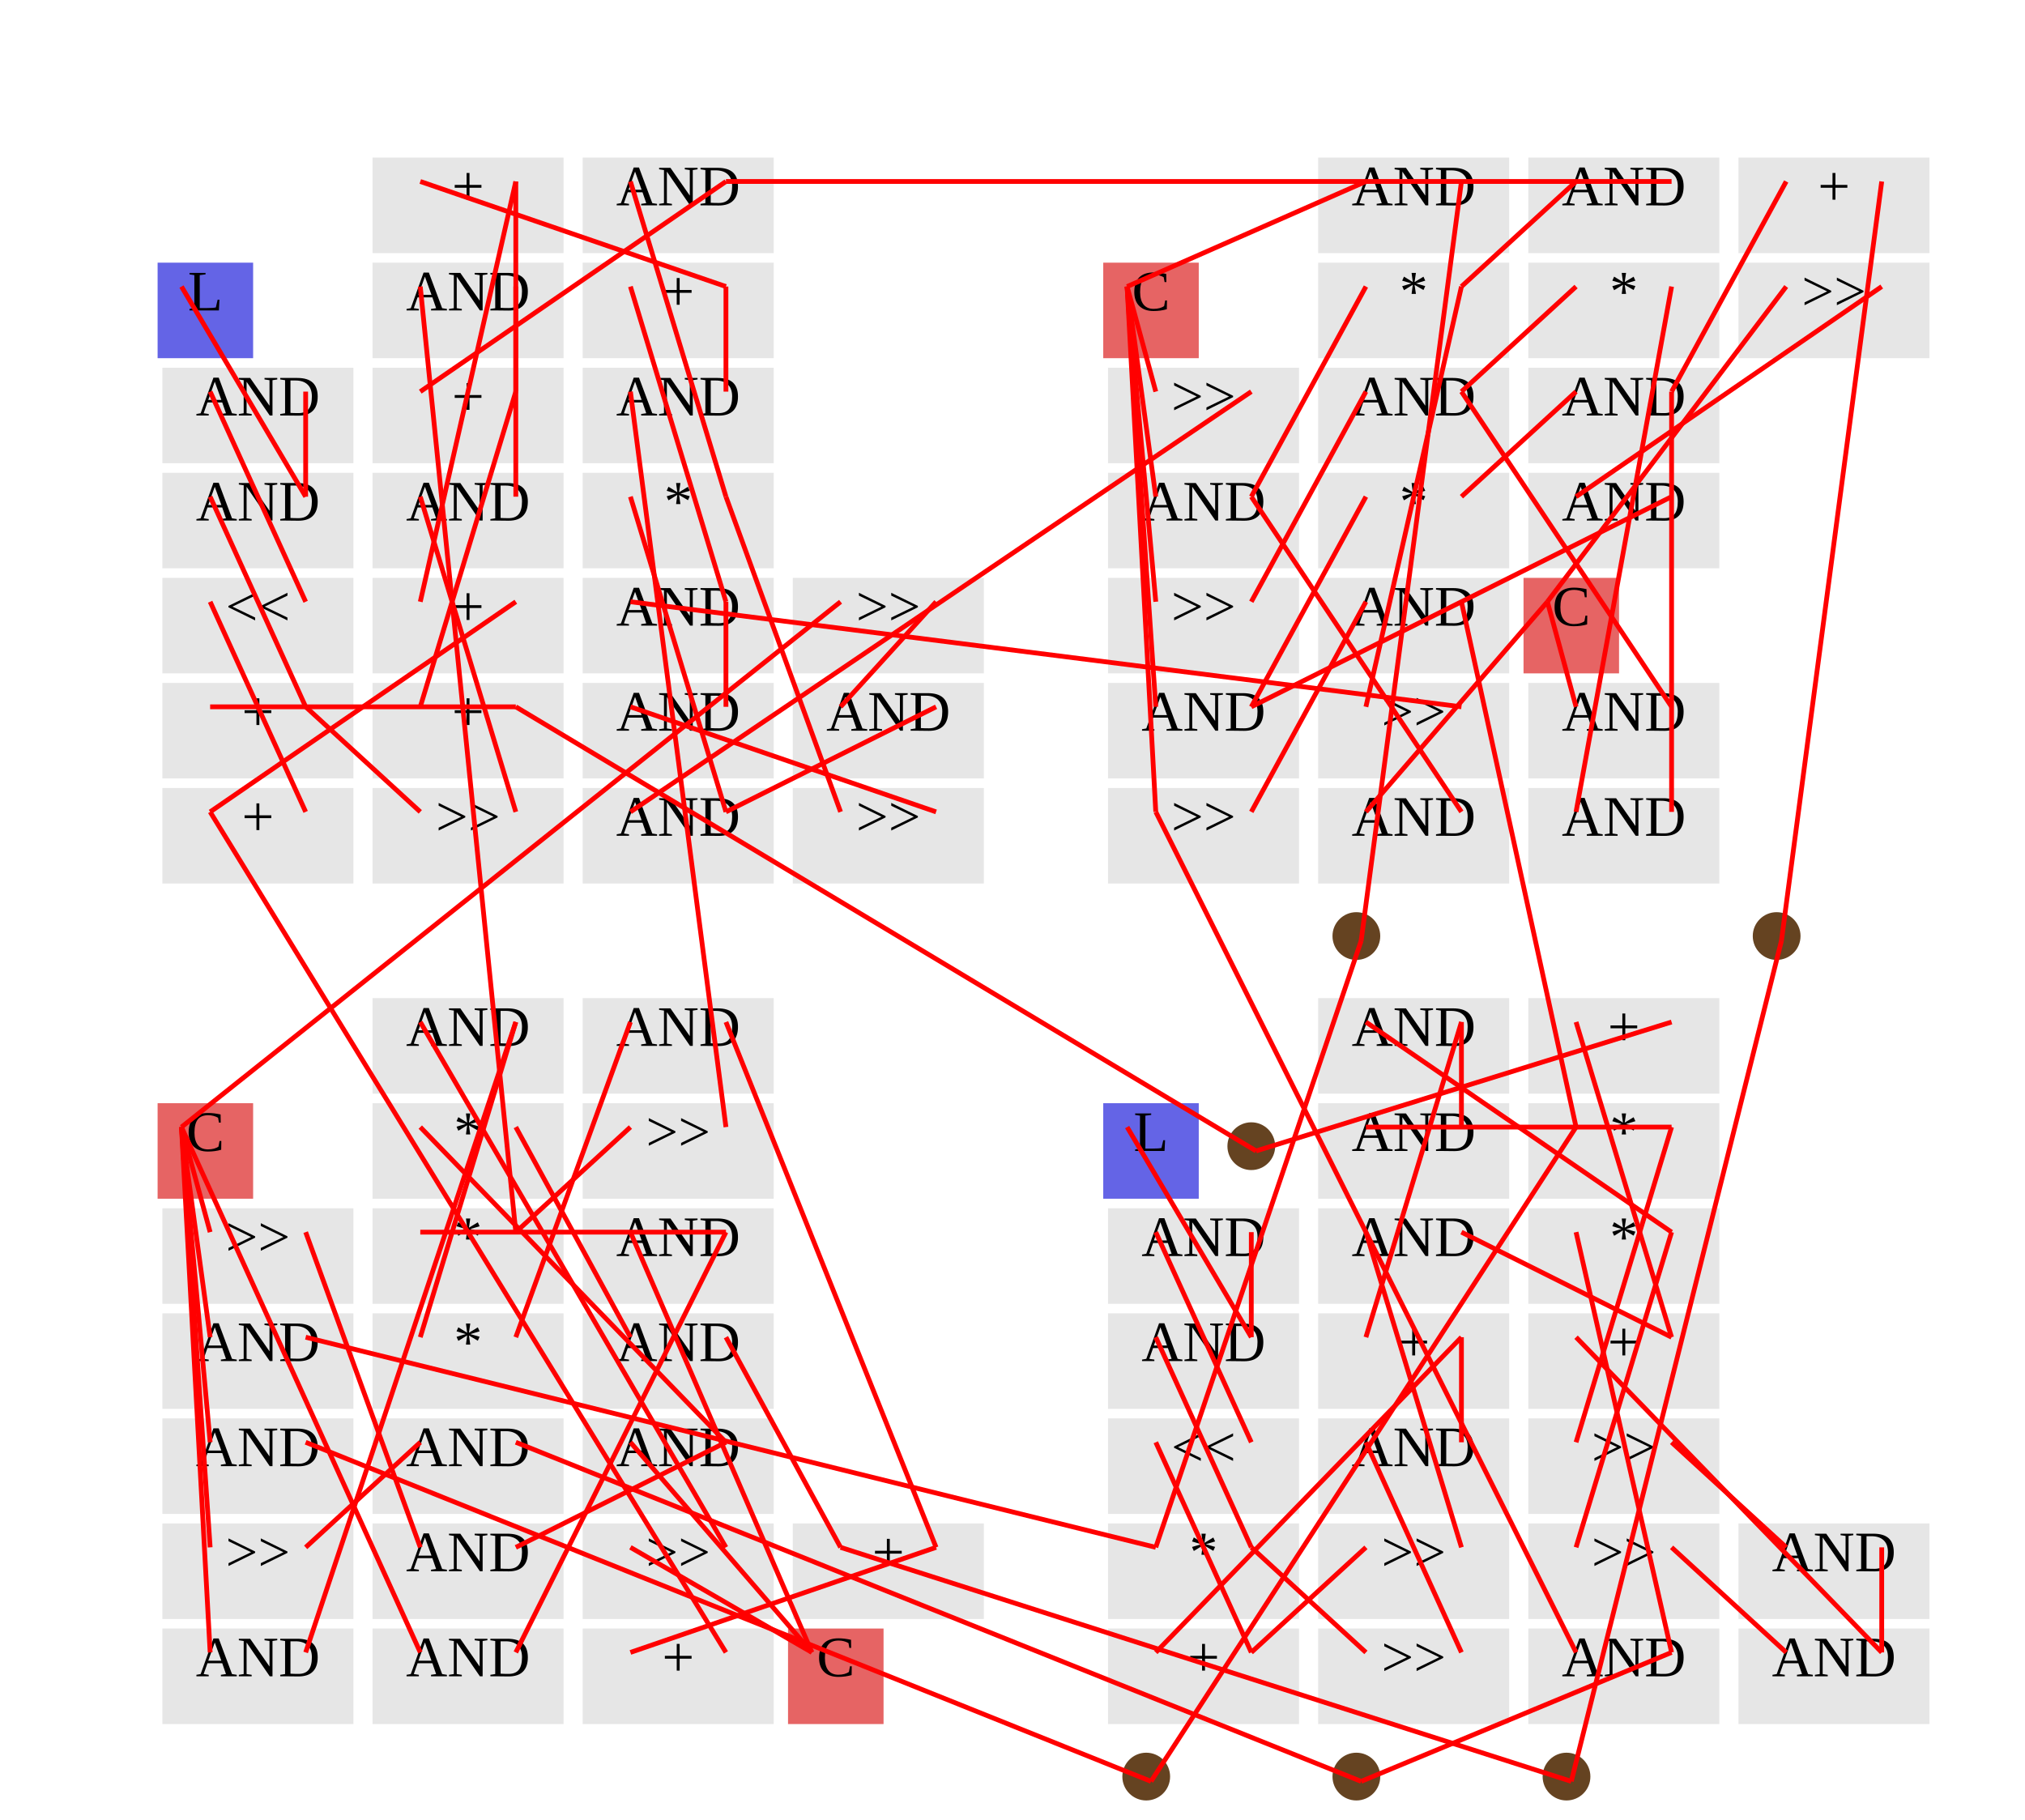
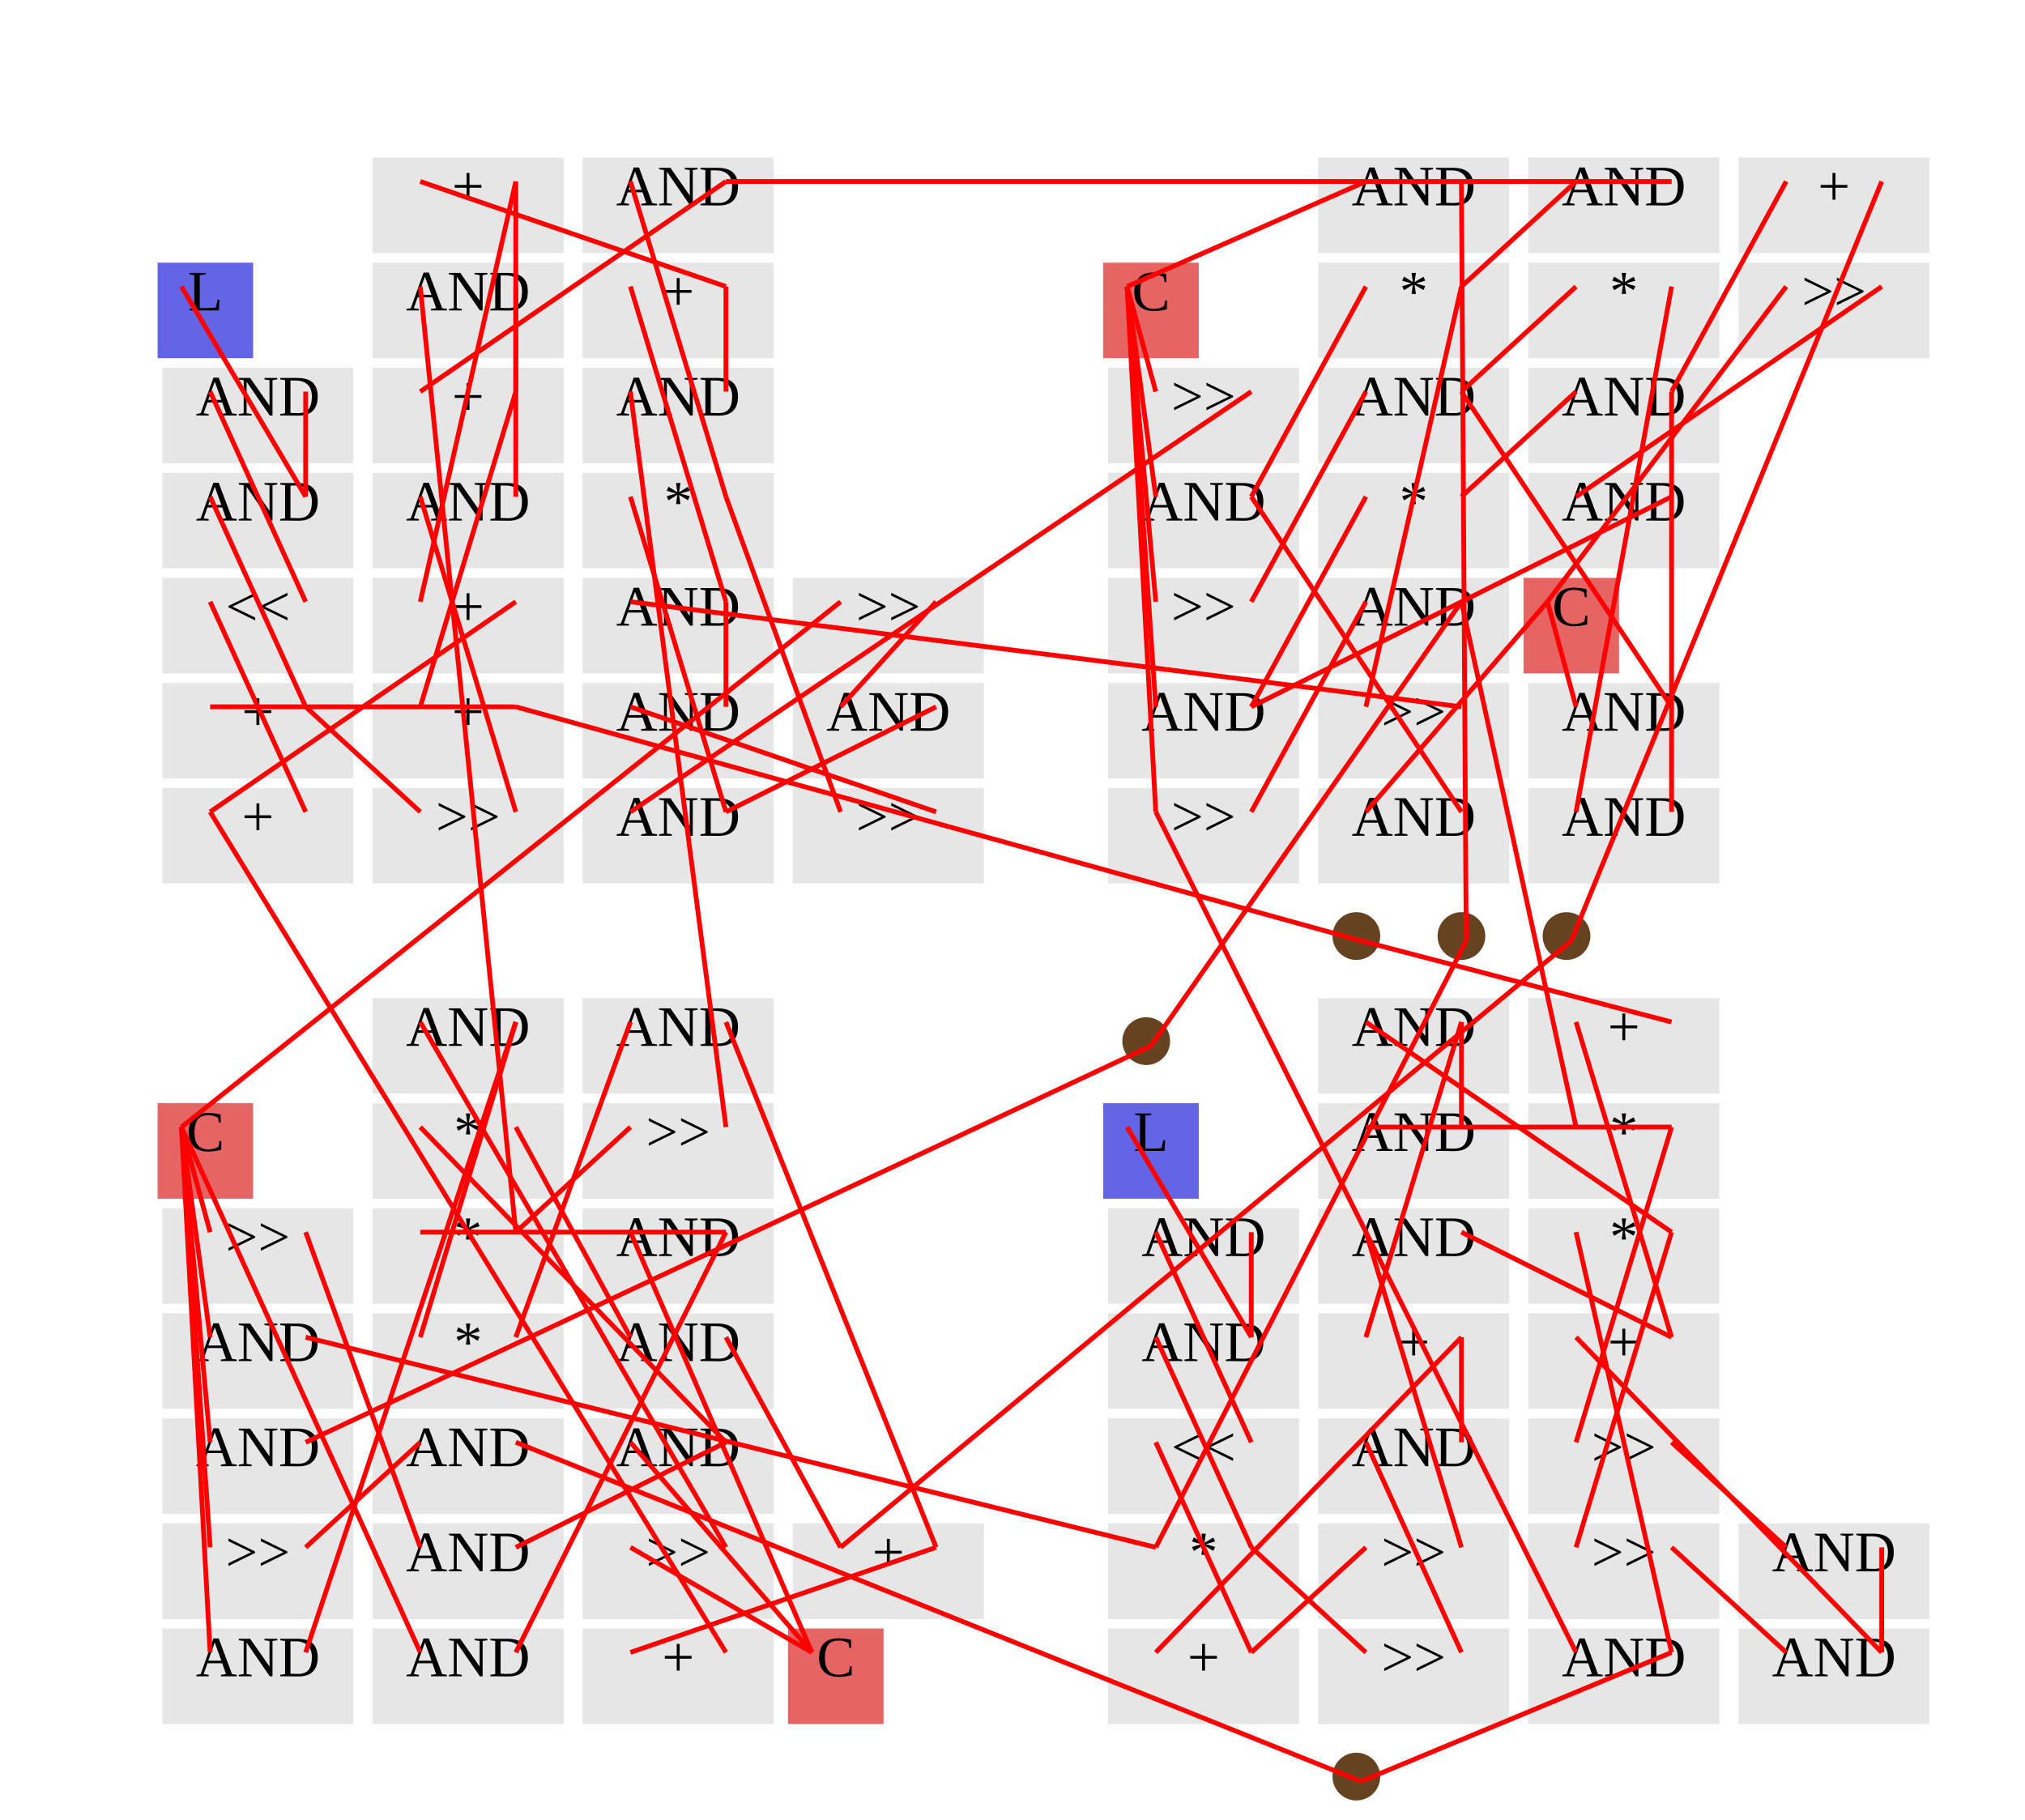
<svg xmlns="http://www.w3.org/2000/svg" width="424" height="381">
  <rect x="0" y="0" width="424" height="381" fill="rgb(255,255,255)" />
  <rect x="0" y="0" width="380" height="340" fill="rgba(255,255,255,1)" />
  <rect x="231" y="55" width="20" height="20" fill="rgba(230,100,100,1)" />
  <text x="241" y="65" text-anchor="middle" alignment-baseline="middle" fill="black">C</text>
  <rect x="33" y="231" width="20" height="20" fill="rgba(230,100,100,1)" />
  <text x="43" y="241" text-anchor="middle" alignment-baseline="middle" fill="black">C</text>
  <rect x="231" y="231" width="20" height="20" fill="rgba(100,100,230,1)" />
  <text x="241" y="241" text-anchor="middle" alignment-baseline="middle" fill="black">L</text>
  <rect x="33" y="55" width="20" height="20" fill="rgba(100,100,230,1)" />
  <text x="43" y="65" text-anchor="middle" alignment-baseline="middle" fill="black">L</text>
  <rect x="319" y="121" width="20" height="20" fill="rgba(230,100,100,1)" />
  <text x="329" y="131" text-anchor="middle" alignment-baseline="middle" fill="black">C</text>
  <rect x="165" y="341" width="20" height="20" fill="rgba(230,100,100,1)" />
  <text x="175" y="351" text-anchor="middle" alignment-baseline="middle" fill="black">C</text>
  <rect x="320" y="253" width="40" height="20" fill="rgba(230,230,230,1)" />
  <text x="340" y="263" text-anchor="middle" alignment-baseline="middle" fill="black">*</text>
  <rect x="34" y="165" width="40" height="20" fill="rgba(230,230,230,1)" />
  <text x="54" y="175" text-anchor="middle" alignment-baseline="middle" fill="black">+</text>
  <rect x="276" y="55" width="40" height="20" fill="rgba(230,230,230,1)" />
  <text x="296" y="65" text-anchor="middle" alignment-baseline="middle" fill="black">*</text>
  <rect x="78" y="121" width="40" height="20" fill="rgba(230,230,230,1)" />
  <text x="98" y="131" text-anchor="middle" alignment-baseline="middle" fill="black">+</text>
  <rect x="122" y="99" width="40" height="20" fill="rgba(230,230,230,1)" />
  <text x="142" y="109" text-anchor="middle" alignment-baseline="middle" fill="black">*</text>
  <rect x="320" y="275" width="40" height="20" fill="rgba(230,230,230,1)" />
  <text x="340" y="285" text-anchor="middle" alignment-baseline="middle" fill="black">+</text>
  <rect x="78" y="275" width="40" height="20" fill="rgba(230,230,230,1)" />
  <text x="98" y="285" text-anchor="middle" alignment-baseline="middle" fill="black">*</text>
  <rect x="232" y="319" width="40" height="20" fill="rgba(230,230,230,1)" />
  <text x="252" y="329" text-anchor="middle" alignment-baseline="middle" fill="black">*</text>
  <rect x="320" y="209" width="40" height="20" fill="rgba(230,230,230,1)" />
  <text x="340" y="219" text-anchor="middle" alignment-baseline="middle" fill="black">+</text>
  <rect x="320" y="231" width="40" height="20" fill="rgba(230,230,230,1)" />
  <text x="340" y="241" text-anchor="middle" alignment-baseline="middle" fill="black">*</text>
  <rect x="78" y="253" width="40" height="20" fill="rgba(230,230,230,1)" />
  <text x="98" y="263" text-anchor="middle" alignment-baseline="middle" fill="black">*</text>
  <rect x="320" y="55" width="40" height="20" fill="rgba(230,230,230,1)" />
  <text x="340" y="65" text-anchor="middle" alignment-baseline="middle" fill="black">*</text>
  <rect x="34" y="143" width="40" height="20" fill="rgba(230,230,230,1)" />
  <text x="54" y="153" text-anchor="middle" alignment-baseline="middle" fill="black">+</text>
  <rect x="122" y="341" width="40" height="20" fill="rgba(230,230,230,1)" />
  <text x="142" y="351" text-anchor="middle" alignment-baseline="middle" fill="black">+</text>
  <rect x="122" y="55" width="40" height="20" fill="rgba(230,230,230,1)" />
  <text x="142" y="65" text-anchor="middle" alignment-baseline="middle" fill="black">+</text>
  <rect x="276" y="99" width="40" height="20" fill="rgba(230,230,230,1)" />
  <text x="296" y="109" text-anchor="middle" alignment-baseline="middle" fill="black">*</text>
  <rect x="78" y="231" width="40" height="20" fill="rgba(230,230,230,1)" />
  <text x="98" y="241" text-anchor="middle" alignment-baseline="middle" fill="black">*</text>
  <rect x="166" y="319" width="40" height="20" fill="rgba(230,230,230,1)" />
  <text x="186" y="329" text-anchor="middle" alignment-baseline="middle" fill="black">+</text>
  <rect x="276" y="275" width="40" height="20" fill="rgba(230,230,230,1)" />
  <text x="296" y="285" text-anchor="middle" alignment-baseline="middle" fill="black">+</text>
  <rect x="232" y="341" width="40" height="20" fill="rgba(230,230,230,1)" />
  <text x="252" y="351" text-anchor="middle" alignment-baseline="middle" fill="black">+</text>
  <rect x="78" y="143" width="40" height="20" fill="rgba(230,230,230,1)" />
  <text x="98" y="153" text-anchor="middle" alignment-baseline="middle" fill="black">+</text>
  <rect x="78" y="33" width="40" height="20" fill="rgba(230,230,230,1)" />
  <text x="98" y="43" text-anchor="middle" alignment-baseline="middle" fill="black">+</text>
  <rect x="78" y="77" width="40" height="20" fill="rgba(230,230,230,1)" />
  <text x="98" y="87" text-anchor="middle" alignment-baseline="middle" fill="black">+</text>
  <rect x="364" y="33" width="40" height="20" fill="rgba(230,230,230,1)" />
  <text x="384" y="43" text-anchor="middle" alignment-baseline="middle" fill="black">+</text>
  <rect x="232" y="275" width="40" height="20" fill="rgba(230,230,230,1)" />
  <text x="252" y="285" text-anchor="middle" alignment-baseline="middle" fill="black">AND</text>
  <rect x="232" y="253" width="40" height="20" fill="rgba(230,230,230,1)" />
  <text x="252" y="263" text-anchor="middle" alignment-baseline="middle" fill="black">AND</text>
  <rect x="232" y="297" width="40" height="20" fill="rgba(230,230,230,1)" />
  <text x="252" y="307" text-anchor="middle" alignment-baseline="middle" fill="black">&lt;&lt;</text>
  <rect x="34" y="99" width="40" height="20" fill="rgba(230,230,230,1)" />
  <text x="54" y="109" text-anchor="middle" alignment-baseline="middle" fill="black">AND</text>
  <rect x="34" y="77" width="40" height="20" fill="rgba(230,230,230,1)" />
  <text x="54" y="87" text-anchor="middle" alignment-baseline="middle" fill="black">AND</text>
  <rect x="34" y="121" width="40" height="20" fill="rgba(230,230,230,1)" />
  <text x="54" y="131" text-anchor="middle" alignment-baseline="middle" fill="black">&lt;&lt;</text>
  <rect x="320" y="341" width="40" height="20" fill="rgba(230,230,230,1)" />
  <text x="340" y="351" text-anchor="middle" alignment-baseline="middle" fill="black">AND</text>
  <rect x="78" y="297" width="40" height="20" fill="rgba(230,230,230,1)" />
  <text x="98" y="307" text-anchor="middle" alignment-baseline="middle" fill="black">AND</text>
  <rect x="34" y="319" width="40" height="20" fill="rgba(230,230,230,1)" />
  <text x="54" y="329" text-anchor="middle" alignment-baseline="middle" fill="black">&gt;&gt;</text>
  <rect x="232" y="99" width="40" height="20" fill="rgba(230,230,230,1)" />
  <text x="252" y="109" text-anchor="middle" alignment-baseline="middle" fill="black">AND</text>
  <rect x="276" y="165" width="40" height="20" fill="rgba(230,230,230,1)" />
  <text x="296" y="175" text-anchor="middle" alignment-baseline="middle" fill="black">AND</text>
  <rect x="78" y="99" width="40" height="20" fill="rgba(230,230,230,1)" />
  <text x="98" y="109" text-anchor="middle" alignment-baseline="middle" fill="black">AND</text>
  <rect x="78" y="165" width="40" height="20" fill="rgba(230,230,230,1)" />
  <text x="98" y="175" text-anchor="middle" alignment-baseline="middle" fill="black">&gt;&gt;</text>
  <rect x="122" y="165" width="40" height="20" fill="rgba(230,230,230,1)" />
  <text x="142" y="175" text-anchor="middle" alignment-baseline="middle" fill="black">AND</text>
  <rect x="232" y="77" width="40" height="20" fill="rgba(230,230,230,1)" />
  <text x="252" y="87" text-anchor="middle" alignment-baseline="middle" fill="black">&gt;&gt;</text>
  <rect x="166" y="143" width="40" height="20" fill="rgba(230,230,230,1)" />
  <text x="186" y="153" text-anchor="middle" alignment-baseline="middle" fill="black">AND</text>
  <rect x="166" y="121" width="40" height="20" fill="rgba(230,230,230,1)" />
  <text x="186" y="131" text-anchor="middle" alignment-baseline="middle" fill="black">&gt;&gt;</text>
  <rect x="364" y="341" width="40" height="20" fill="rgba(230,230,230,1)" />
  <text x="384" y="351" text-anchor="middle" alignment-baseline="middle" fill="black">AND</text>
  <rect x="320" y="319" width="40" height="20" fill="rgba(230,230,230,1)" />
  <text x="340" y="329" text-anchor="middle" alignment-baseline="middle" fill="black">&gt;&gt;</text>
  <rect x="364" y="319" width="40" height="20" fill="rgba(230,230,230,1)" />
  <text x="384" y="329" text-anchor="middle" alignment-baseline="middle" fill="black">AND</text>
  <rect x="320" y="297" width="40" height="20" fill="rgba(230,230,230,1)" />
  <text x="340" y="307" text-anchor="middle" alignment-baseline="middle" fill="black">&gt;&gt;</text>
  <rect x="78" y="209" width="40" height="20" fill="rgba(230,230,230,1)" />
  <text x="98" y="219" text-anchor="middle" alignment-baseline="middle" fill="black">AND</text>
  <rect x="122" y="319" width="40" height="20" fill="rgba(230,230,230,1)" />
  <text x="142" y="329" text-anchor="middle" alignment-baseline="middle" fill="black">&gt;&gt;</text>
  <rect x="34" y="341" width="40" height="20" fill="rgba(230,230,230,1)" />
  <text x="54" y="351" text-anchor="middle" alignment-baseline="middle" fill="black">AND</text>
  <rect x="276" y="33" width="40" height="20" fill="rgba(230,230,230,1)" />
  <text x="296" y="43" text-anchor="middle" alignment-baseline="middle" fill="black">AND</text>
  <rect x="34" y="275" width="40" height="20" fill="rgba(230,230,230,1)" />
  <text x="54" y="285" text-anchor="middle" alignment-baseline="middle" fill="black">AND</text>
  <rect x="276" y="253" width="40" height="20" fill="rgba(230,230,230,1)" />
  <text x="296" y="263" text-anchor="middle" alignment-baseline="middle" fill="black">AND</text>
  <rect x="276" y="319" width="40" height="20" fill="rgba(230,230,230,1)" />
  <text x="296" y="329" text-anchor="middle" alignment-baseline="middle" fill="black">&gt;&gt;</text>
  <rect x="276" y="121" width="40" height="20" fill="rgba(230,230,230,1)" />
  <text x="296" y="131" text-anchor="middle" alignment-baseline="middle" fill="black">AND</text>
  <rect x="232" y="165" width="40" height="20" fill="rgba(230,230,230,1)" />
  <text x="252" y="175" text-anchor="middle" alignment-baseline="middle" fill="black">&gt;&gt;</text>
  <rect x="34" y="297" width="40" height="20" fill="rgba(230,230,230,1)" />
  <text x="54" y="307" text-anchor="middle" alignment-baseline="middle" fill="black">AND</text>
  <rect x="122" y="253" width="40" height="20" fill="rgba(230,230,230,1)" />
  <text x="142" y="263" text-anchor="middle" alignment-baseline="middle" fill="black">AND</text>
  <rect x="78" y="341" width="40" height="20" fill="rgba(230,230,230,1)" />
  <text x="98" y="351" text-anchor="middle" alignment-baseline="middle" fill="black">AND</text>
  <rect x="276" y="77" width="40" height="20" fill="rgba(230,230,230,1)" />
  <text x="296" y="87" text-anchor="middle" alignment-baseline="middle" fill="black">AND</text>
  <rect x="232" y="121" width="40" height="20" fill="rgba(230,230,230,1)" />
  <text x="252" y="131" text-anchor="middle" alignment-baseline="middle" fill="black">&gt;&gt;</text>
  <rect x="320" y="143" width="40" height="20" fill="rgba(230,230,230,1)" />
  <text x="340" y="153" text-anchor="middle" alignment-baseline="middle" fill="black">AND</text>
  <rect x="122" y="209" width="40" height="20" fill="rgba(230,230,230,1)" />
  <text x="142" y="219" text-anchor="middle" alignment-baseline="middle" fill="black">AND</text>
  <rect x="122" y="121" width="40" height="20" fill="rgba(230,230,230,1)" />
  <text x="142" y="131" text-anchor="middle" alignment-baseline="middle" fill="black">AND</text>
  <rect x="276" y="143" width="40" height="20" fill="rgba(230,230,230,1)" />
  <text x="296" y="153" text-anchor="middle" alignment-baseline="middle" fill="black">&gt;&gt;</text>
  <rect x="122" y="143" width="40" height="20" fill="rgba(230,230,230,1)" />
  <text x="142" y="153" text-anchor="middle" alignment-baseline="middle" fill="black">AND</text>
  <rect x="166" y="165" width="40" height="20" fill="rgba(230,230,230,1)" />
  <text x="186" y="175" text-anchor="middle" alignment-baseline="middle" fill="black">&gt;&gt;</text>
  <rect x="232" y="143" width="40" height="20" fill="rgba(230,230,230,1)" />
  <text x="252" y="153" text-anchor="middle" alignment-baseline="middle" fill="black">AND</text>
  <rect x="320" y="99" width="40" height="20" fill="rgba(230,230,230,1)" />
  <text x="340" y="109" text-anchor="middle" alignment-baseline="middle" fill="black">AND</text>
  <rect x="364" y="55" width="40" height="20" fill="rgba(230,230,230,1)" />
  <text x="384" y="65" text-anchor="middle" alignment-baseline="middle" fill="black">&gt;&gt;</text>
  <rect x="122" y="297" width="40" height="20" fill="rgba(230,230,230,1)" />
  <text x="142" y="307" text-anchor="middle" alignment-baseline="middle" fill="black">AND</text>
  <rect x="78" y="319" width="40" height="20" fill="rgba(230,230,230,1)" />
  <text x="98" y="329" text-anchor="middle" alignment-baseline="middle" fill="black">AND</text>
  <rect x="34" y="253" width="40" height="20" fill="rgba(230,230,230,1)" />
  <text x="54" y="263" text-anchor="middle" alignment-baseline="middle" fill="black">&gt;&gt;</text>
  <rect x="122" y="275" width="40" height="20" fill="rgba(230,230,230,1)" />
  <text x="142" y="285" text-anchor="middle" alignment-baseline="middle" fill="black">AND</text>
  <rect x="276" y="209" width="40" height="20" fill="rgba(230,230,230,1)" />
  <text x="296" y="219" text-anchor="middle" alignment-baseline="middle" fill="black">AND</text>
  <rect x="276" y="231" width="40" height="20" fill="rgba(230,230,230,1)" />
  <text x="296" y="241" text-anchor="middle" alignment-baseline="middle" fill="black">AND</text>
  <rect x="276" y="297" width="40" height="20" fill="rgba(230,230,230,1)" />
  <text x="296" y="307" text-anchor="middle" alignment-baseline="middle" fill="black">AND</text>
  <rect x="276" y="341" width="40" height="20" fill="rgba(230,230,230,1)" />
  <text x="296" y="351" text-anchor="middle" alignment-baseline="middle" fill="black">&gt;&gt;</text>
  <rect x="78" y="55" width="40" height="20" fill="rgba(230,230,230,1)" />
  <text x="98" y="65" text-anchor="middle" alignment-baseline="middle" fill="black">AND</text>
  <rect x="122" y="77" width="40" height="20" fill="rgba(230,230,230,1)" />
  <text x="142" y="87" text-anchor="middle" alignment-baseline="middle" fill="black">AND</text>
  <rect x="122" y="231" width="40" height="20" fill="rgba(230,230,230,1)" />
  <text x="142" y="241" text-anchor="middle" alignment-baseline="middle" fill="black">&gt;&gt;</text>
  <rect x="320" y="33" width="40" height="20" fill="rgba(230,230,230,1)" />
  <text x="340" y="43" text-anchor="middle" alignment-baseline="middle" fill="black">AND</text>
  <rect x="122" y="33" width="40" height="20" fill="rgba(230,230,230,1)" />
  <text x="142" y="43" text-anchor="middle" alignment-baseline="middle" fill="black">AND</text>
  <rect x="320" y="77" width="40" height="20" fill="rgba(230,230,230,1)" />
  <text x="340" y="87" text-anchor="middle" alignment-baseline="middle" fill="black">AND</text>
  <rect x="320" y="165" width="40" height="20" fill="rgba(230,230,230,1)" />
  <text x="340" y="175" text-anchor="middle" alignment-baseline="middle" fill="black">AND</text>
  <circle cx="284" cy="372" r="5" fill="rgb(101,67,33)" />
+   <circle cx="306" cy="196" r="5" fill="rgb(101,67,33)" />
+   <circle cx="240" cy="218" r="5" fill="rgb(101,67,33)" />
  <circle cx="284" cy="196" r="5" fill="rgb(101,67,33)" />
-   <circle cx="240" cy="372" r="5" fill="rgb(101,67,33)" />
-   <circle cx="262" cy="240" r="5" fill="rgb(101,67,33)" />
-   <circle cx="372" cy="196" r="5" fill="rgb(101,67,33)" />
-   <circle cx="328" cy="372" r="5" fill="rgb(101,67,33)" />
+   <circle cx="328" cy="196" r="5" fill="rgb(101,67,33)" />
  <line x1="262" y1="280" x2="262" y2="258" stroke="red" stroke-width="1" />
  <line x1="262" y1="280" x2="236" y2="236" stroke="red" stroke-width="1" />
  <line x1="64" y1="104" x2="64" y2="82" stroke="red" stroke-width="1" />
  <line x1="64" y1="104" x2="38" y2="60" stroke="red" stroke-width="1" />
  <line x1="350" y1="346" x2="330" y2="258" stroke="red" stroke-width="1" />
  <line x1="350" y1="346" x2="285" y2="373" stroke="red" stroke-width="1" />
  <line x1="108" y1="302" x2="285" y2="373" stroke="red" stroke-width="1" />
  <line x1="108" y1="126" x2="44" y2="170" stroke="red" stroke-width="1" />
  <line x1="152" y1="346" x2="44" y2="170" stroke="red" stroke-width="1" />
  <line x1="262" y1="104" x2="306" y2="170" stroke="red" stroke-width="1" />
  <line x1="262" y1="104" x2="286" y2="60" stroke="red" stroke-width="1" />
  <line x1="108" y1="38" x2="108" y2="104" stroke="red" stroke-width="1" />
  <line x1="108" y1="38" x2="88" y2="126" stroke="red" stroke-width="1" />
  <line x1="152" y1="170" x2="196" y2="148" stroke="red" stroke-width="1" />
  <line x1="152" y1="170" x2="132" y2="104" stroke="red" stroke-width="1" />
  <line x1="394" y1="346" x2="394" y2="324" stroke="red" stroke-width="1" />
  <line x1="394" y1="346" x2="330" y2="280" stroke="red" stroke-width="1" />
  <line x1="108" y1="214" x2="64" y2="346" stroke="red" stroke-width="1" />
  <line x1="108" y1="214" x2="88" y2="280" stroke="red" stroke-width="1" />
  <line x1="64" y1="280" x2="242" y2="324" stroke="red" stroke-width="1" />
-   <line x1="306" y1="38" x2="285" y2="197" stroke="red" stroke-width="1" />
-   <line x1="242" y1="324" x2="285" y2="197" stroke="red" stroke-width="1" />
+   <line x1="306" y1="38" x2="307" y2="197" stroke="red" stroke-width="1" />
+   <line x1="242" y1="324" x2="307" y2="197" stroke="red" stroke-width="1" />
  <line x1="350" y1="280" x2="306" y2="258" stroke="red" stroke-width="1" />
  <line x1="350" y1="280" x2="330" y2="214" stroke="red" stroke-width="1" />
  <line x1="306" y1="126" x2="330" y2="236" stroke="red" stroke-width="1" />
-   <line x1="330" y1="236" x2="241" y2="373" stroke="red" stroke-width="1" />
-   <line x1="64" y1="302" x2="241" y2="373" stroke="red" stroke-width="1" />
+   <line x1="306" y1="126" x2="241" y2="219" stroke="red" stroke-width="1" />
+   <line x1="64" y1="302" x2="241" y2="219" stroke="red" stroke-width="1" />
  <line x1="152" y1="258" x2="108" y2="346" stroke="red" stroke-width="1" />
  <line x1="152" y1="258" x2="88" y2="258" stroke="red" stroke-width="1" />
  <line x1="306" y1="82" x2="350" y2="148" stroke="red" stroke-width="1" />
  <line x1="306" y1="82" x2="330" y2="60" stroke="red" stroke-width="1" />
  <line x1="108" y1="148" x2="44" y2="148" stroke="red" stroke-width="1" />
-   <line x1="350" y1="214" x2="263" y2="241" stroke="red" stroke-width="1" />
-   <line x1="108" y1="148" x2="263" y2="241" stroke="red" stroke-width="1" />
+   <line x1="350" y1="214" x2="285" y2="197" stroke="red" stroke-width="1" />
+   <line x1="108" y1="148" x2="285" y2="197" stroke="red" stroke-width="1" />
  <line x1="196" y1="324" x2="152" y2="214" stroke="red" stroke-width="1" />
  <line x1="196" y1="324" x2="132" y2="346" stroke="red" stroke-width="1" />
  <line x1="152" y1="126" x2="152" y2="148" stroke="red" stroke-width="1" />
  <line x1="152" y1="126" x2="132" y2="60" stroke="red" stroke-width="1" />
  <line x1="262" y1="148" x2="350" y2="104" stroke="red" stroke-width="1" />
  <line x1="262" y1="148" x2="286" y2="104" stroke="red" stroke-width="1" />
  <line x1="152" y1="302" x2="108" y2="324" stroke="red" stroke-width="1" />
  <line x1="152" y1="302" x2="88" y2="236" stroke="red" stroke-width="1" />
  <line x1="152" y1="280" x2="176" y2="324" stroke="red" stroke-width="1" />
-   <line x1="373" y1="197" x2="329" y2="373" stroke="red" stroke-width="1" />
-   <line x1="394" y1="38" x2="373" y2="197" stroke="red" stroke-width="1" />
-   <line x1="176" y1="324" x2="329" y2="373" stroke="red" stroke-width="1" />
+   <line x1="394" y1="38" x2="329" y2="197" stroke="red" stroke-width="1" />
+   <line x1="176" y1="324" x2="329" y2="197" stroke="red" stroke-width="1" />
  <line x1="306" y1="214" x2="306" y2="236" stroke="red" stroke-width="1" />
  <line x1="306" y1="214" x2="286" y2="280" stroke="red" stroke-width="1" />
  <line x1="306" y1="280" x2="306" y2="302" stroke="red" stroke-width="1" />
  <line x1="306" y1="280" x2="242" y2="346" stroke="red" stroke-width="1" />
  <line x1="108" y1="82" x2="108" y2="60" stroke="red" stroke-width="1" />
  <line x1="108" y1="82" x2="88" y2="148" stroke="red" stroke-width="1" />
  <line x1="152" y1="60" x2="152" y2="82" stroke="red" stroke-width="1" />
  <line x1="152" y1="60" x2="88" y2="38" stroke="red" stroke-width="1" />
  <line x1="350" y1="38" x2="152" y2="38" stroke="red" stroke-width="1" />
  <line x1="152" y1="38" x2="88" y2="82" stroke="red" stroke-width="1" />
  <line x1="350" y1="82" x2="350" y2="170" stroke="red" stroke-width="1" />
  <line x1="350" y1="82" x2="374" y2="38" stroke="red" stroke-width="1" />
  <line x1="262" y1="324" x2="242" y2="280" stroke="red" stroke-width="1" />
  <line x1="262" y1="324" x2="286" y2="346" stroke="red" stroke-width="1" />
  <line x1="262" y1="302" x2="242" y2="258" stroke="red" stroke-width="1" />
  <line x1="262" y1="346" x2="242" y2="302" stroke="red" stroke-width="1" />
  <line x1="262" y1="346" x2="286" y2="324" stroke="red" stroke-width="1" />
  <line x1="64" y1="148" x2="44" y2="104" stroke="red" stroke-width="1" />
  <line x1="64" y1="148" x2="88" y2="170" stroke="red" stroke-width="1" />
  <line x1="64" y1="126" x2="44" y2="82" stroke="red" stroke-width="1" />
  <line x1="64" y1="170" x2="44" y2="126" stroke="red" stroke-width="1" />
  <line x1="236" y1="60" x2="242" y2="104" stroke="red" stroke-width="1" />
  <line x1="236" y1="60" x2="242" y2="82" stroke="red" stroke-width="1" />
  <line x1="236" y1="60" x2="286" y2="38" stroke="red" stroke-width="1" />
  <line x1="236" y1="60" x2="242" y2="170" stroke="red" stroke-width="1" />
  <line x1="236" y1="60" x2="242" y2="126" stroke="red" stroke-width="1" />
  <line x1="236" y1="60" x2="242" y2="148" stroke="red" stroke-width="1" />
  <line x1="330" y1="346" x2="242" y2="170" stroke="red" stroke-width="1" />
  <line x1="64" y1="324" x2="88" y2="302" stroke="red" stroke-width="1" />
  <line x1="38" y1="236" x2="44" y2="324" stroke="red" stroke-width="1" />
  <line x1="38" y1="236" x2="176" y2="126" stroke="red" stroke-width="1" />
  <line x1="38" y1="236" x2="44" y2="346" stroke="red" stroke-width="1" />
  <line x1="38" y1="236" x2="44" y2="280" stroke="red" stroke-width="1" />
  <line x1="38" y1="236" x2="44" y2="302" stroke="red" stroke-width="1" />
  <line x1="38" y1="236" x2="88" y2="346" stroke="red" stroke-width="1" />
  <line x1="38" y1="236" x2="44" y2="258" stroke="red" stroke-width="1" />
  <line x1="324" y1="126" x2="286" y2="170" stroke="red" stroke-width="1" />
  <line x1="324" y1="126" x2="330" y2="148" stroke="red" stroke-width="1" />
  <line x1="324" y1="126" x2="374" y2="60" stroke="red" stroke-width="1" />
  <line x1="108" y1="170" x2="88" y2="104" stroke="red" stroke-width="1" />
  <line x1="262" y1="82" x2="132" y2="170" stroke="red" stroke-width="1" />
  <line x1="196" y1="126" x2="176" y2="148" stroke="red" stroke-width="1" />
  <line x1="350" y1="324" x2="374" y2="346" stroke="red" stroke-width="1" />
  <line x1="350" y1="258" x2="330" y2="324" stroke="red" stroke-width="1" />
  <line x1="350" y1="258" x2="286" y2="214" stroke="red" stroke-width="1" />
  <line x1="350" y1="302" x2="374" y2="324" stroke="red" stroke-width="1" />
  <line x1="350" y1="236" x2="330" y2="302" stroke="red" stroke-width="1" />
  <line x1="350" y1="236" x2="286" y2="236" stroke="red" stroke-width="1" />
  <line x1="152" y1="324" x2="88" y2="214" stroke="red" stroke-width="1" />
  <line x1="170" y1="346" x2="132" y2="324" stroke="red" stroke-width="1" />
  <line x1="170" y1="346" x2="132" y2="258" stroke="red" stroke-width="1" />
  <line x1="170" y1="346" x2="132" y2="302" stroke="red" stroke-width="1" />
  <line x1="306" y1="324" x2="286" y2="258" stroke="red" stroke-width="1" />
  <line x1="262" y1="170" x2="286" y2="126" stroke="red" stroke-width="1" />
  <line x1="262" y1="126" x2="286" y2="82" stroke="red" stroke-width="1" />
  <line x1="108" y1="280" x2="132" y2="214" stroke="red" stroke-width="1" />
  <line x1="306" y1="148" x2="132" y2="126" stroke="red" stroke-width="1" />
  <line x1="306" y1="60" x2="286" y2="148" stroke="red" stroke-width="1" />
  <line x1="306" y1="60" x2="330" y2="38" stroke="red" stroke-width="1" />
  <line x1="196" y1="170" x2="132" y2="148" stroke="red" stroke-width="1" />
  <line x1="152" y1="104" x2="176" y2="170" stroke="red" stroke-width="1" />
  <line x1="152" y1="104" x2="132" y2="38" stroke="red" stroke-width="1" />
  <line x1="394" y1="60" x2="330" y2="104" stroke="red" stroke-width="1" />
  <line x1="64" y1="258" x2="88" y2="324" stroke="red" stroke-width="1" />
  <line x1="108" y1="236" x2="132" y2="280" stroke="red" stroke-width="1" />
  <line x1="306" y1="346" x2="286" y2="302" stroke="red" stroke-width="1" />
  <line x1="108" y1="258" x2="88" y2="60" stroke="red" stroke-width="1" />
  <line x1="108" y1="258" x2="132" y2="236" stroke="red" stroke-width="1" />
  <line x1="152" y1="236" x2="132" y2="82" stroke="red" stroke-width="1" />
  <line x1="306" y1="104" x2="330" y2="82" stroke="red" stroke-width="1" />
  <line x1="350" y1="60" x2="330" y2="170" stroke="red" stroke-width="1" />
</svg>
